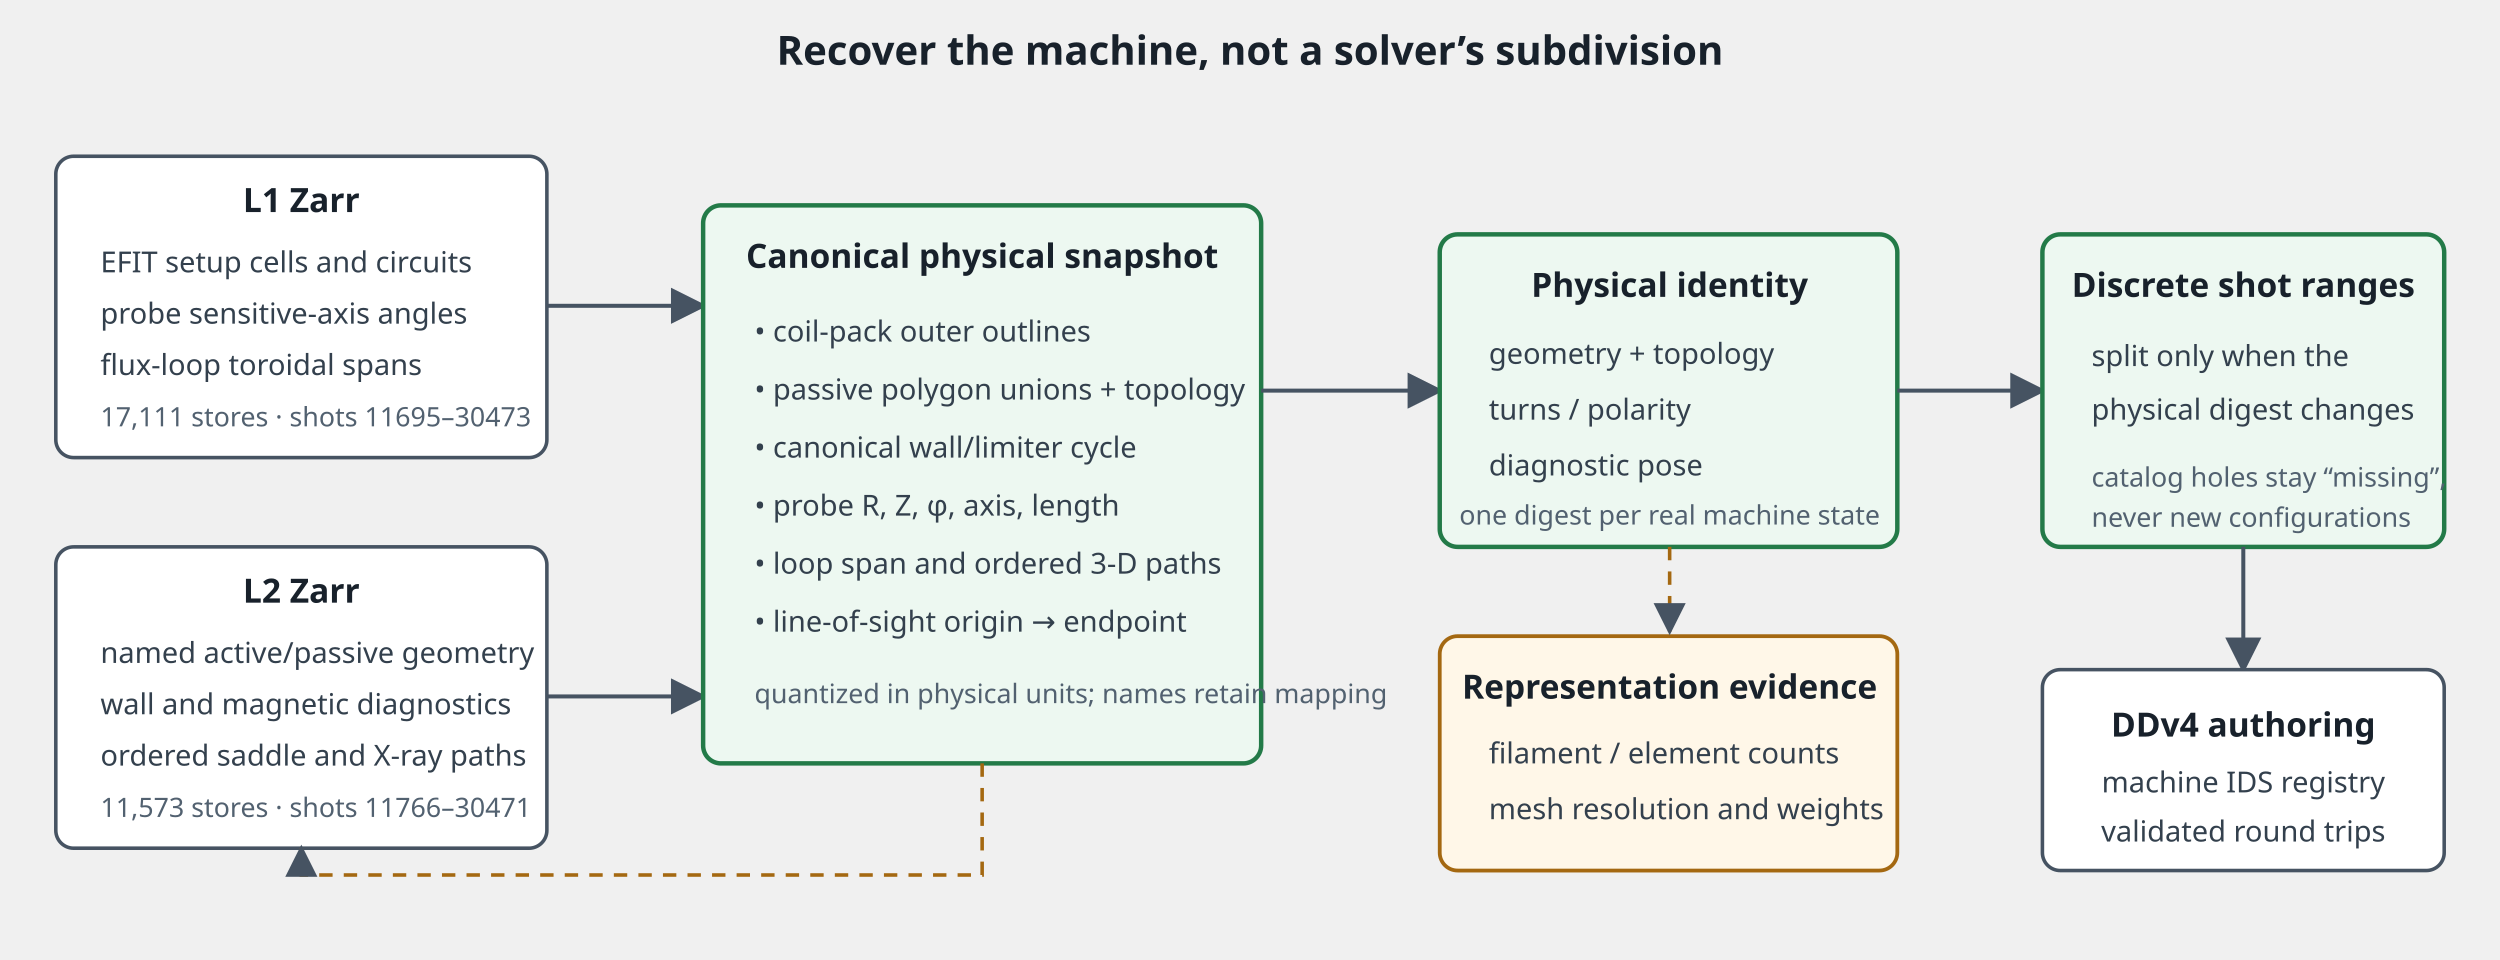
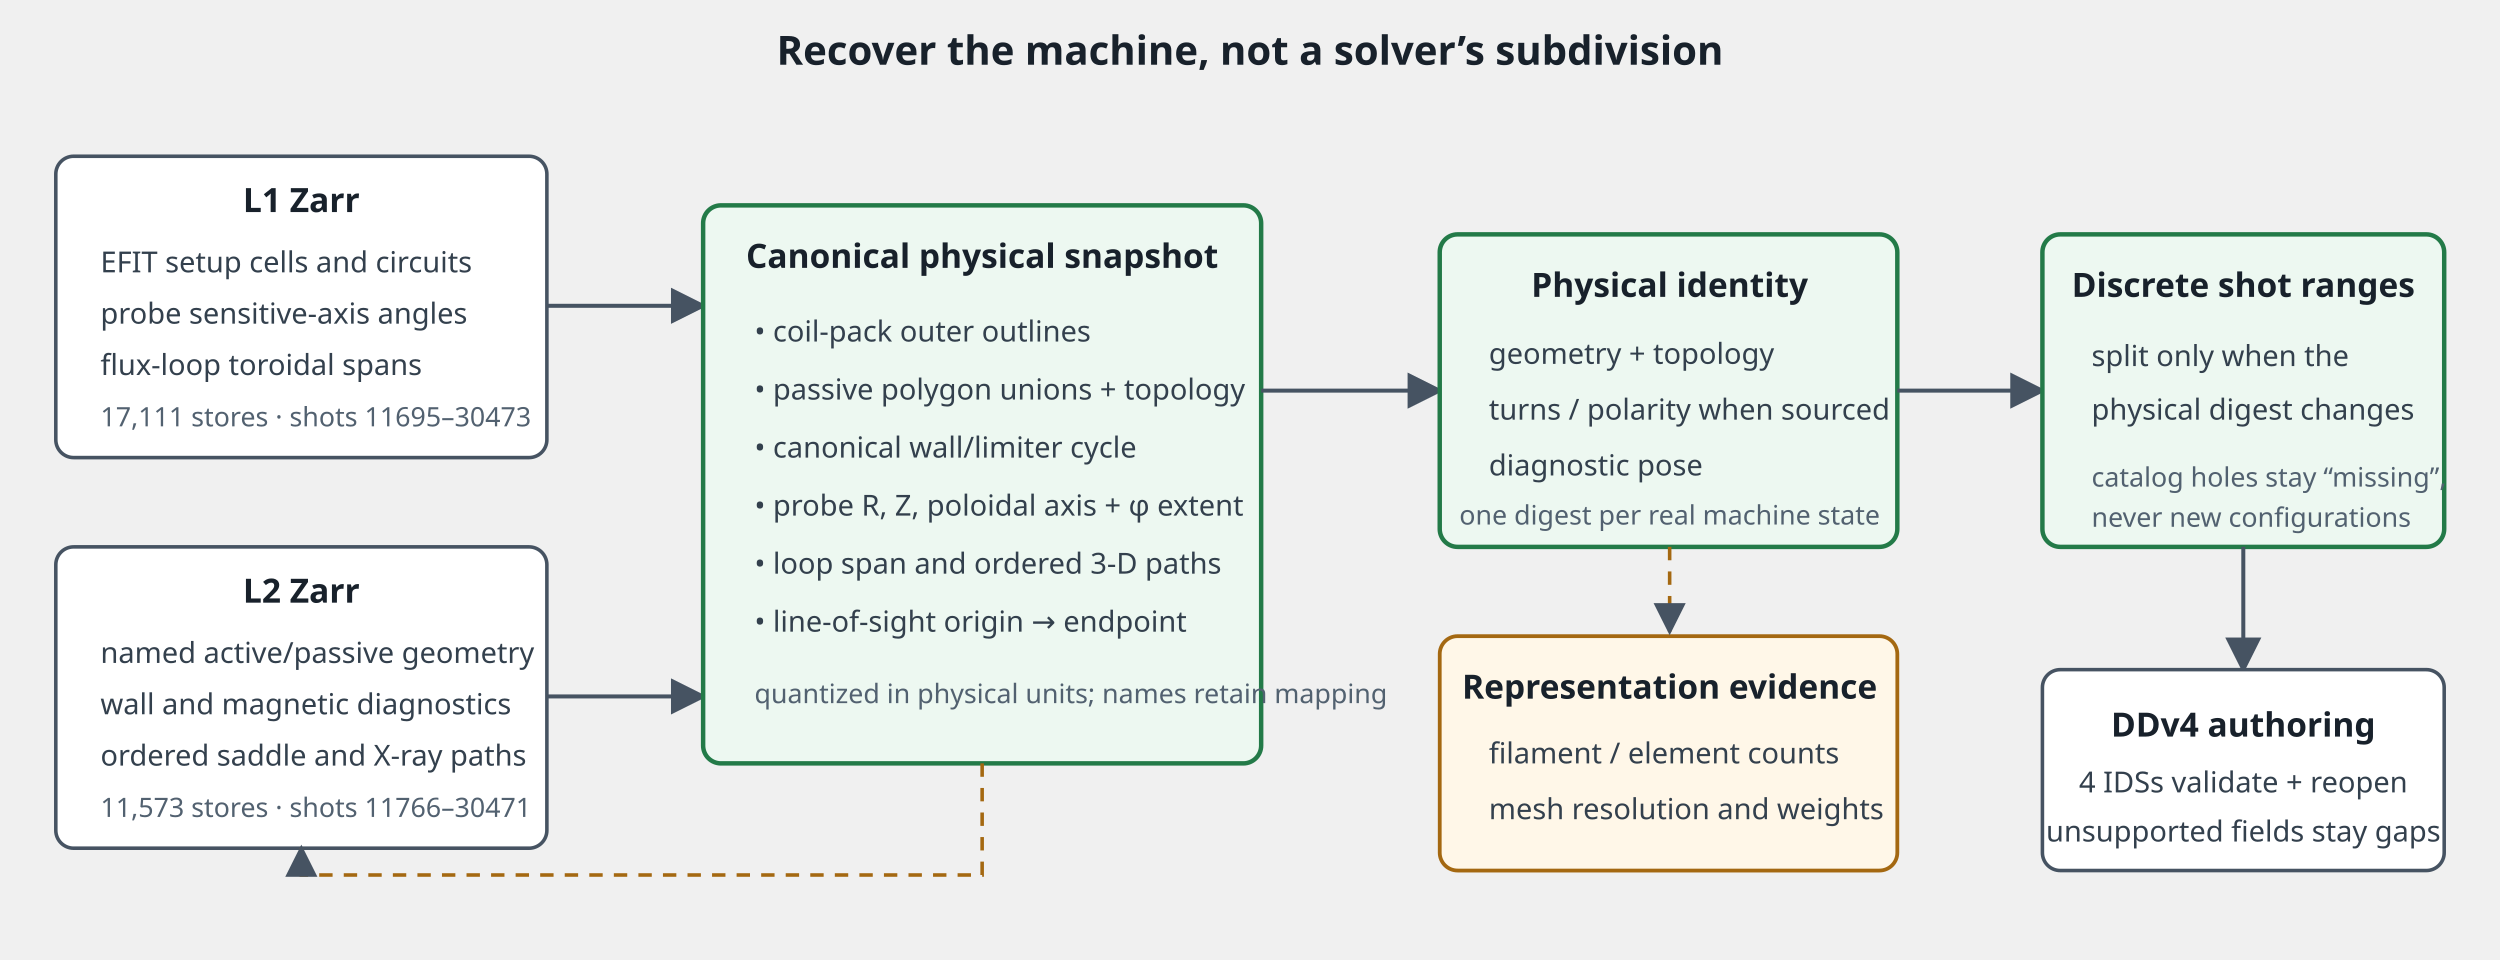
<svg xmlns="http://www.w3.org/2000/svg" viewBox="0 0 1120 430" role="img" aria-labelledby="title desc">
  <defs>
    <marker id="arrow" markerWidth="9" markerHeight="9" refX="8" refY="4.5" orient="auto">
      <path d="M0,0 L9,4.5 L0,9 z" fill="#465362" />
    </marker>
    <style>
      .box { fill: #fff; stroke: #465362; stroke-width: 1.6; rx: 8; }
      .physical { fill: #edf8f1; stroke: #237a48; stroke-width: 2; rx: 8; }
      .evidence { fill: #fff7e8; stroke: #a46811; stroke-width: 1.7; rx: 8; }
      .title { font: 700 18px system-ui, sans-serif; fill: #18212b; }
      .head { font: 700 15px system-ui, sans-serif; fill: #18212b; }
      .body { font: 13px system-ui, sans-serif; fill: #33404d; }
      .small { font: 12px system-ui, sans-serif; fill: #526170; }
      .arrow { fill: none; stroke: #465362; stroke-width: 1.8; marker-end: url(#arrow); }
      .dash { fill: none; stroke: #a46811; stroke-width: 1.6; stroke-dasharray: 6 5; marker-end: url(#arrow); }
    </style>
  </defs>
  <text x="560" y="29" text-anchor="middle" class="title">Recover the machine, not a solver’s subdivision</text>
  <rect x="25" y="70" width="220" height="135" class="box" />
  <text x="135" y="95" text-anchor="middle" class="head">L1 Zarr</text>
  <text x="45" y="122" class="body">EFIT setup cells and circuits</text>
  <text x="45" y="145" class="body">probe sensitive-axis angles</text>
  <text x="45" y="168" class="body">flux-loop toroidal spans</text>
  <text x="45" y="191" class="small">17,111 stores · shots 11695–30473</text>
  <rect x="25" y="245" width="220" height="135" class="box" />
  <text x="135" y="270" text-anchor="middle" class="head">L2 Zarr</text>
  <text x="45" y="297" class="body">named active/passive geometry</text>
  <text x="45" y="320" class="body">wall and magnetic diagnostics</text>
  <text x="45" y="343" class="body">ordered saddle and X-ray paths</text>
  <text x="45" y="366" class="small">11,573 stores · shots 11766–30471</text>
  <path d="M245 137 H315" class="arrow" />
  <path d="M245 312 H315" class="arrow" />
  <rect x="315" y="92" width="250" height="250" class="physical" />
  <text x="440" y="120" text-anchor="middle" class="head">Canonical physical snapshot</text>
  <text x="338" y="153" class="body">• coil-pack outer outlines</text>
  <text x="338" y="179" class="body">• passive polygon unions + topology</text>
  <text x="338" y="205" class="body">• canonical wall/limiter cycle</text>
-   <text x="338" y="231" class="body">• probe R, Z, φ, axis, length</text>
+   <text x="338" y="231" class="body">• probe R, Z, poloidal axis + φ extent</text>
  <text x="338" y="257" class="body">• loop span and ordered 3-D paths</text>
  <text x="338" y="283" class="body">• line-of-sight origin → endpoint</text>
  <text x="338" y="315" class="small">quantized in physical units; names retain mapping</text>
  <path d="M565 175 H645" class="arrow" />
  <path d="M440 342 V392 H135 V380" class="dash" />
  <rect x="645" y="105" width="205" height="140" class="physical" />
  <text x="748" y="133" text-anchor="middle" class="head">Physical identity</text>
  <text x="667" y="163" class="body">geometry + topology</text>
-   <text x="667" y="188" class="body">turns / polarity</text>
+   <text x="667" y="188" class="body">turns / polarity when sourced</text>
  <text x="667" y="213" class="body">diagnostic pose</text>
  <text x="748" y="235" text-anchor="middle" class="small">one digest per real machine state</text>
  <rect x="645" y="285" width="205" height="105" class="evidence" />
  <text x="748" y="313" text-anchor="middle" class="head">Representation evidence</text>
  <text x="667" y="342" class="body">filament / element counts</text>
  <text x="667" y="367" class="body">mesh resolution and weights</text>
  <path d="M748 245 V283" class="dash" />
  <path d="M850 175 H915" class="arrow" />
  <rect x="915" y="105" width="180" height="140" class="physical" />
  <text x="1005" y="133" text-anchor="middle" class="head">Discrete shot ranges</text>
  <text x="937" y="164" class="body">split only when the</text>
  <text x="937" y="188" class="body">physical digest changes</text>
  <text x="937" y="218" class="small">catalog holes stay “missing”,</text>
  <text x="937" y="236" class="small">never new configurations</text>
  <path d="M1005 245 V300" class="arrow" />
  <rect x="915" y="300" width="180" height="90" class="box" />
  <text x="1005" y="330" text-anchor="middle" class="head">DDv4 authoring</text>
-   <text x="1005" y="355" text-anchor="middle" class="body">machine IDS registry</text>
-   <text x="1005" y="377" text-anchor="middle" class="body">validated round trips</text>
+   <text x="1005" y="355" text-anchor="middle" class="body">4 IDSs validate + reopen</text>
+   <text x="1005" y="377" text-anchor="middle" class="body">unsupported fields stay gaps</text>
</svg>
